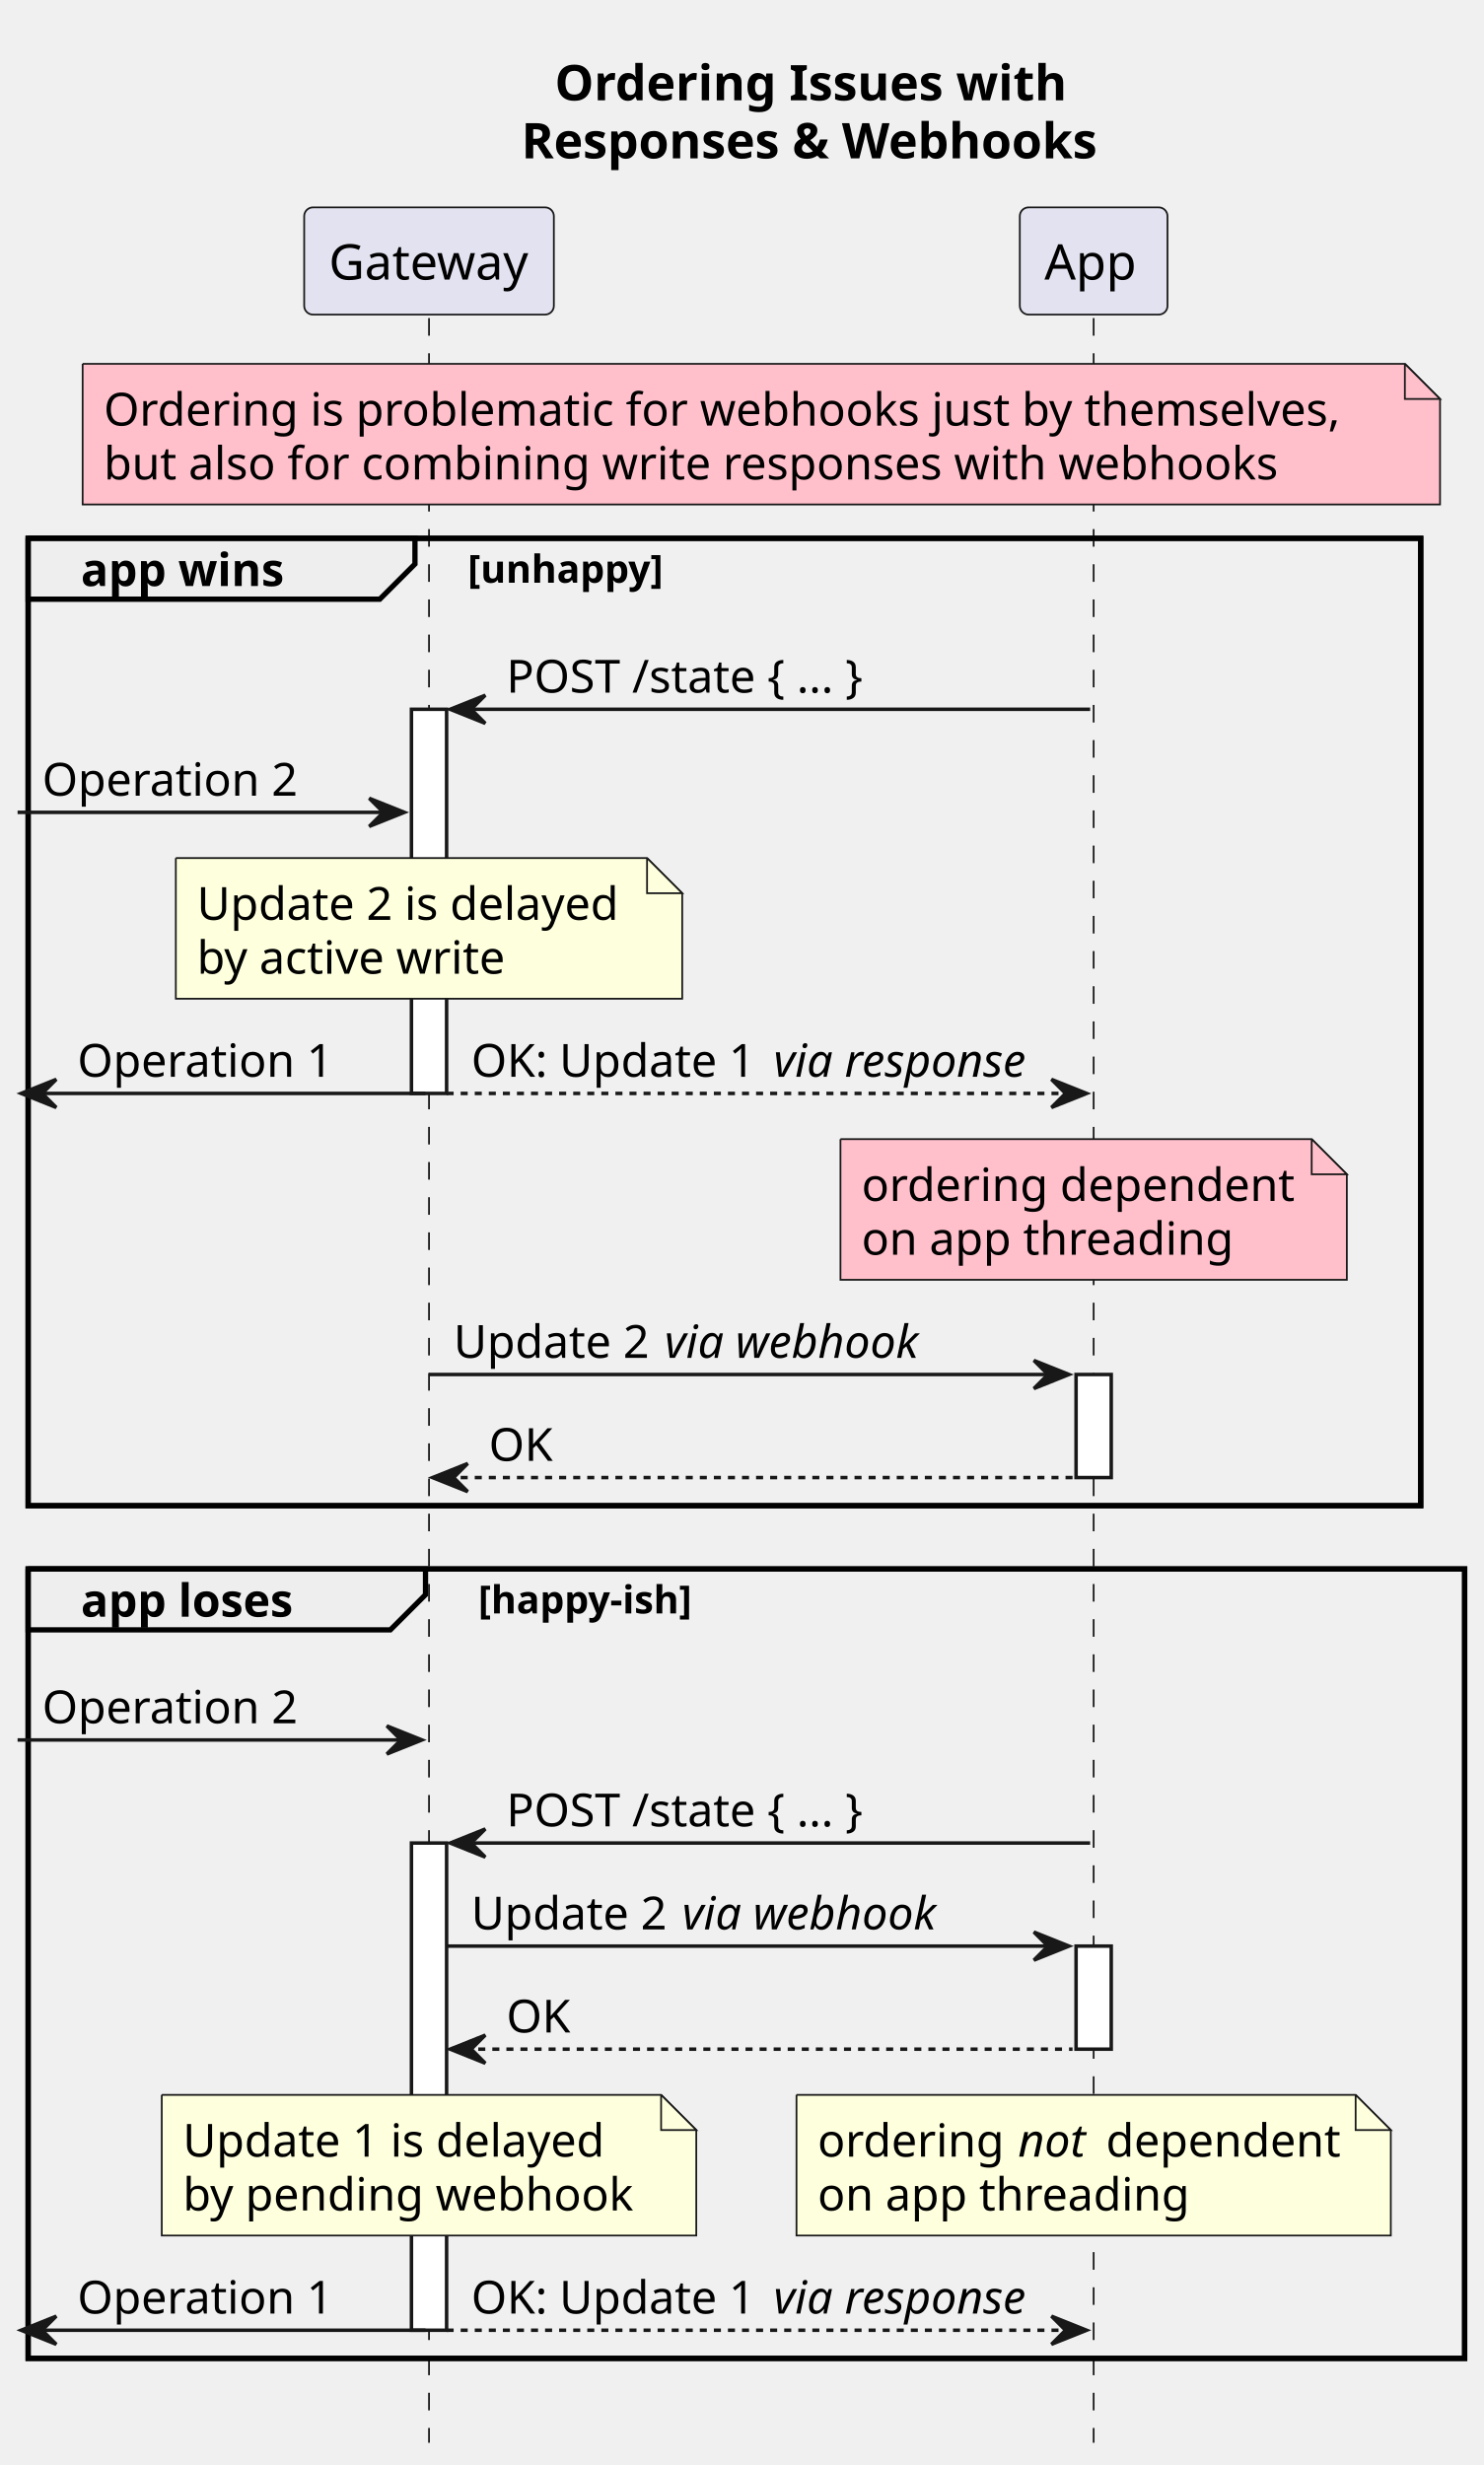
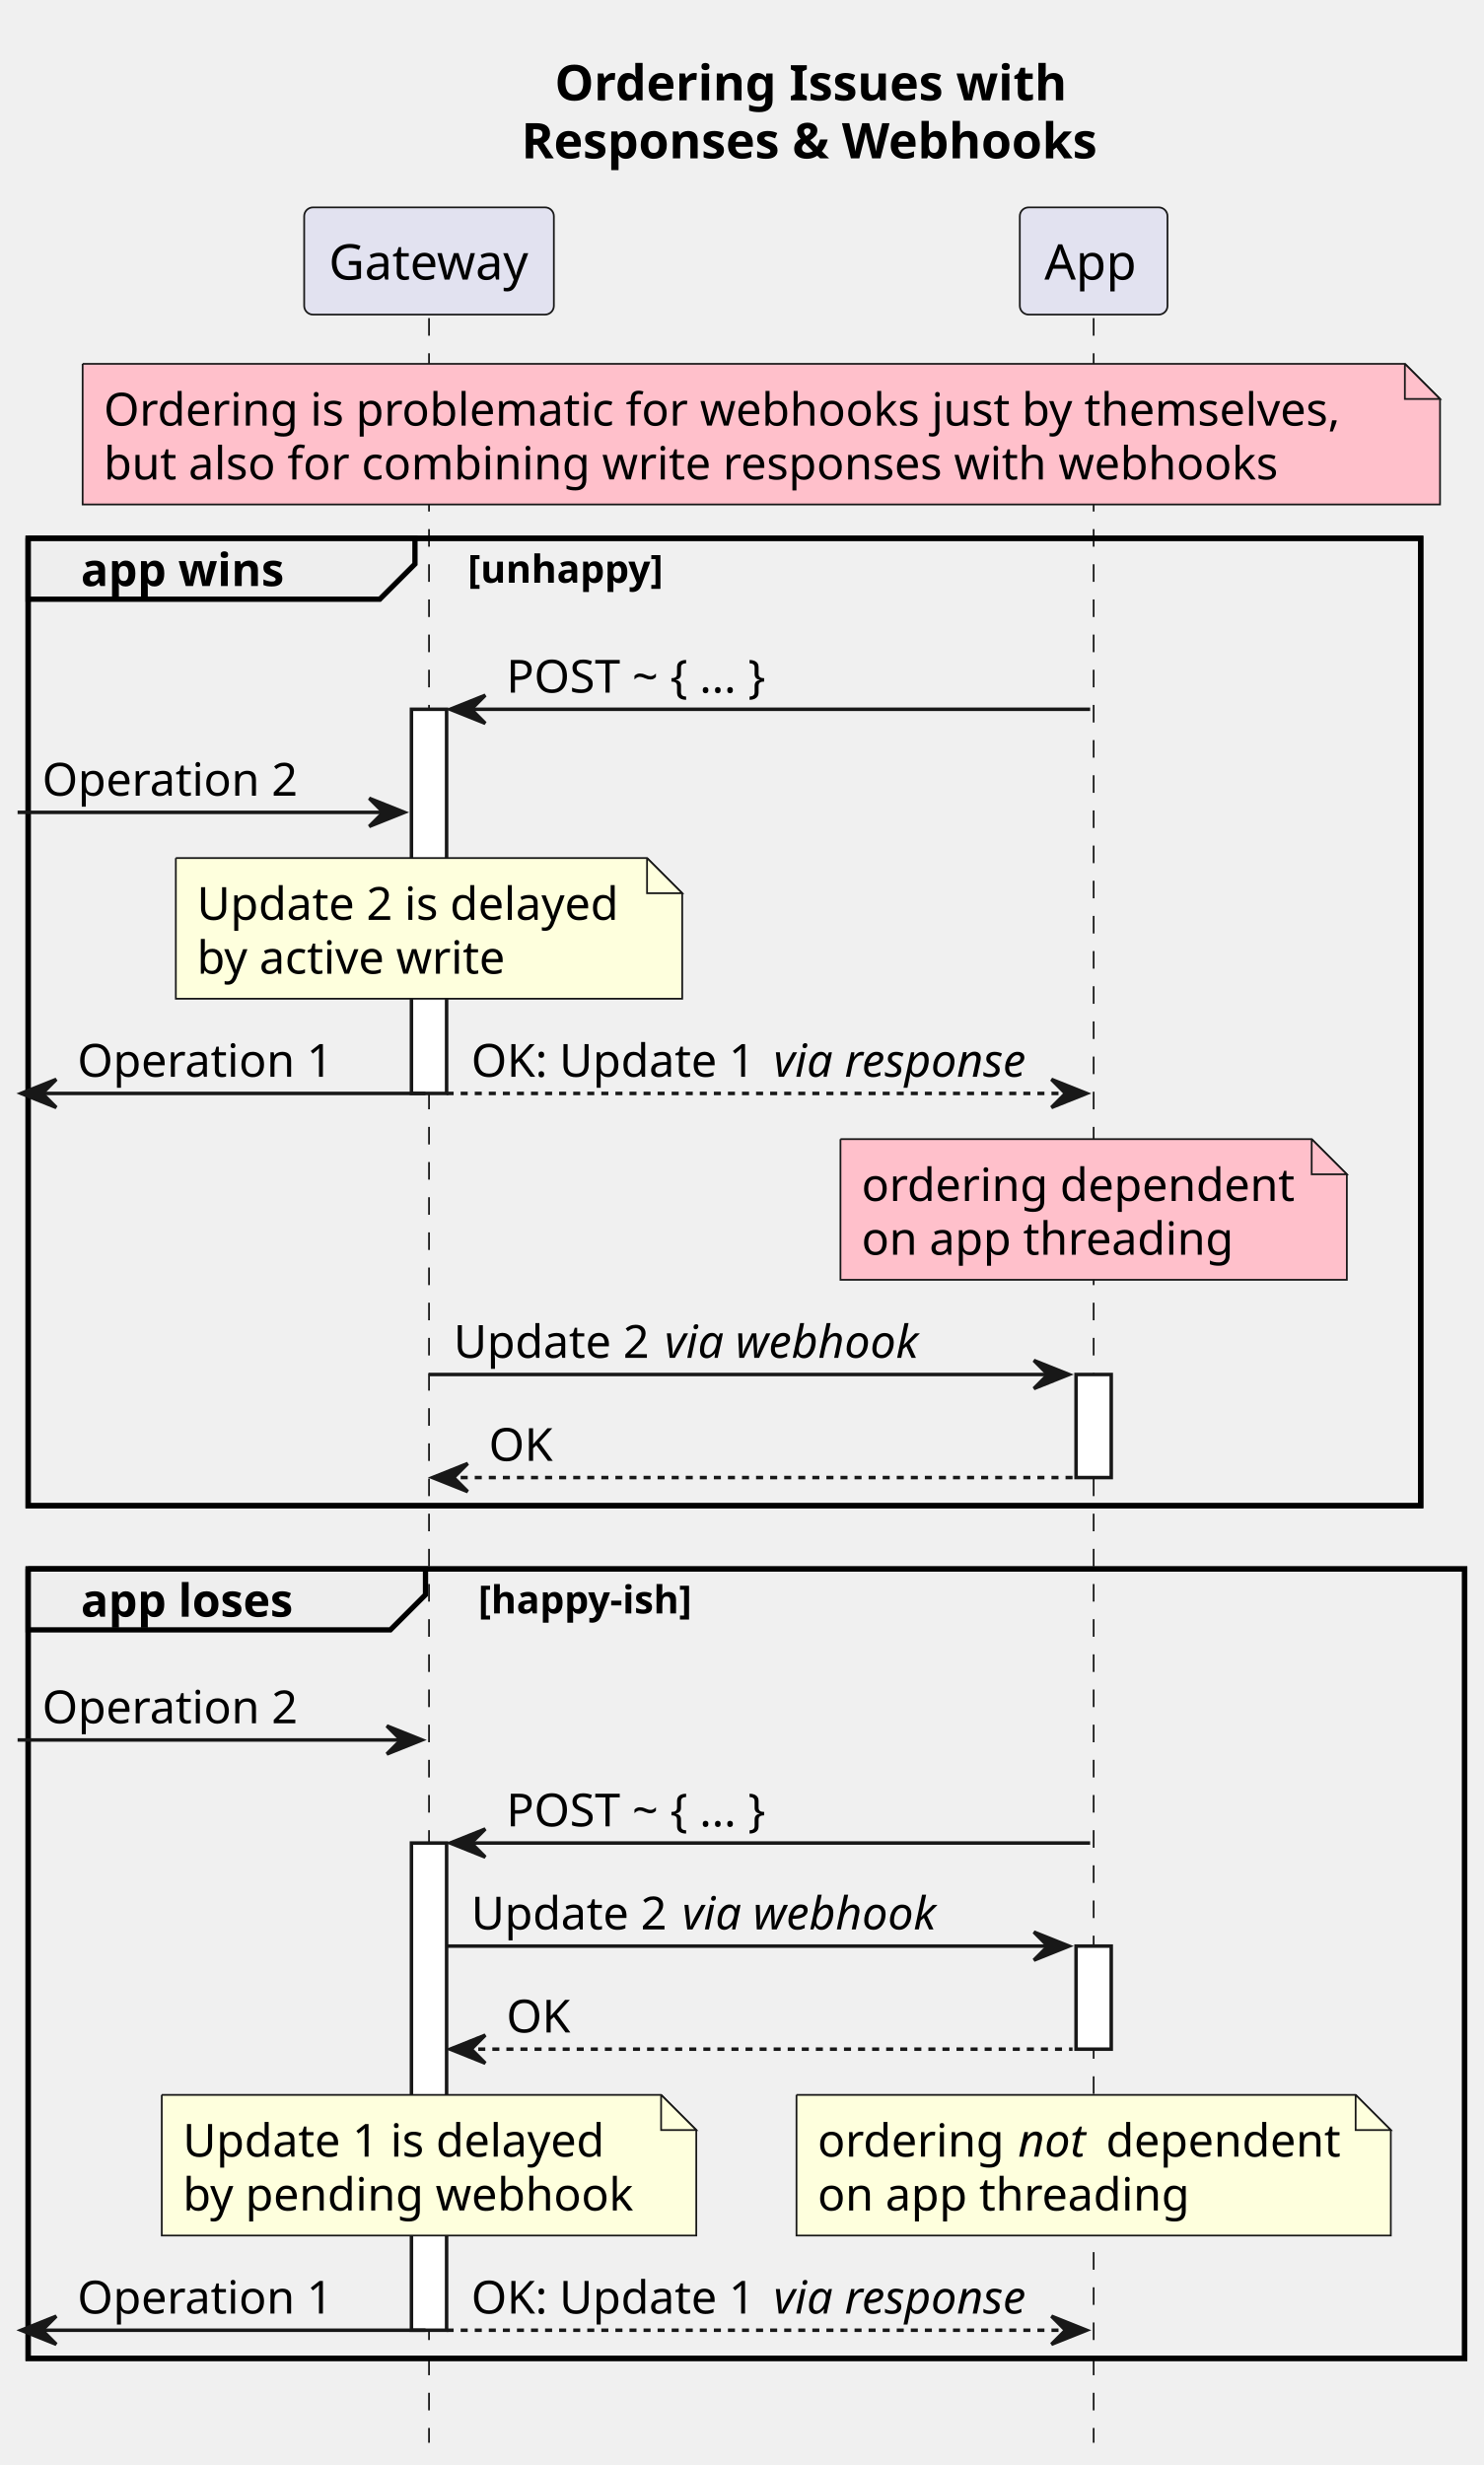
<svg xmlns="http://www.w3.org/2000/svg" contentStyleType="text/css" height="701px" preserveAspectRatio="none" style="width:422px;height:701px;background:#FFFFFF;" version="1.1" viewBox="0 0 422 701" width="422px" zoomAndPan="magnify">
  <defs />
  <g>
    <rect fill="none" height="42.977" id="_title" style="stroke:none;stroke-width:1.0;" width="181" x="143.25" y="10" />
    <text fill="#000000" font-family="sans-serif" font-size="14" font-weight="bold" lengthAdjust="spacing" textLength="152" x="157.75" y="28.535">Ordering Issues with</text>
    <text fill="#000000" font-family="sans-serif" font-size="14" font-weight="bold" lengthAdjust="spacing" textLength="171" x="148.25" y="45.023">Responses &amp; Webhooks</text>
    <rect fill="none" height="275.106" style="stroke:#000000;stroke-width:1.5;" width="396" x="8" y="153.086" />
    <rect fill="none" height="224.484" style="stroke:#000000;stroke-width:1.5;" width="408.5" x="8" y="446.191" />
    <line style="stroke:#181818;stroke-width:0.5;stroke-dasharray:5.0,5.0;" x1="122" x2="122" y1="90.465" y2="694.676" />
    <rect fill="#FFFFFF" height="109.242" style="stroke:#181818;stroke-width:1.0;" width="10" x="117" y="201.707" />
    <rect fill="#FFFFFF" height="138.553" style="stroke:#181818;stroke-width:1.0;" width="10" x="117" y="524.123" />
    <line style="stroke:#181818;stroke-width:0.5;stroke-dasharray:5.0,5.0;" x1="311" x2="311" y1="90.465" y2="694.676" />
    <rect fill="#FFFFFF" height="29.311" style="stroke:#181818;stroke-width:1.0;" width="10" x="306" y="390.881" />
    <rect fill="#FFFFFF" height="29.311" style="stroke:#181818;stroke-width:1.0;" width="10" x="306" y="553.434" />
    <rect fill="#E2E2F0" height="30.488" rx="2.5" ry="2.5" style="stroke:#181818;stroke-width:0.5;" width="71" x="86.5" y="58.977" />
    <text fill="#000000" font-family="sans-serif" font-size="14" lengthAdjust="spacing" textLength="57" x="93.5" y="79.512">Gateway</text>
    <rect fill="#E2E2F0" height="30.488" rx="2.5" ry="2.5" style="stroke:#181818;stroke-width:0.5;" width="42" x="290" y="58.977" />
    <text fill="#000000" font-family="sans-serif" font-size="14" lengthAdjust="spacing" textLength="28" x="297" y="79.512">App</text>
    <path d="M23.5,103.465 L23.5,143.465 L409.5,143.465 L409.5,113.465 L399.5,103.465 L23.5,103.465 " fill="#FFC0CB" style="stroke:#181818;stroke-width:0.5;" />
    <path d="M399.5,103.465 L399.5,113.465 L409.5,113.465 L399.5,103.465 " fill="#FFC0CB" style="stroke:#181818;stroke-width:0.5;" />
    <text fill="#000000" font-family="sans-serif" font-size="13" lengthAdjust="spacing" textLength="365" x="29.5" y="121.033">Ordering is problematic for webhooks just by themselves,</text>
    <text fill="#000000" font-family="sans-serif" font-size="13" lengthAdjust="spacing" textLength="346" x="29.5" y="136.344">but also for combining write responses with webhooks</text>
    <path d="M8,153.086 L118,153.086 L118,160.397 L108,170.397 L8,170.397 L8,153.086 " fill="#EEEEEE" style="stroke:#000000;stroke-width:1.5;" />
    <rect fill="none" height="275.106" style="stroke:#000000;stroke-width:1.5;" width="396" x="8" y="153.086" />
    <text fill="#000000" font-family="sans-serif" font-size="13" font-weight="bold" lengthAdjust="spacing" textLength="61" x="23" y="166.654">app wins</text>
    <text fill="#000000" font-family="sans-serif" font-size="11" font-weight="bold" lengthAdjust="spacing" textLength="55" x="133" y="165.721">[unhappy]</text>
    <polygon fill="#181818" points="138,197.707,128,201.707,138,205.707,134,201.707" style="stroke:#181818;stroke-width:1.0;" />
    <line style="stroke:#181818;stroke-width:1.0;" x1="132" x2="310" y1="201.707" y2="201.707" />
-     <text fill="#000000" font-family="sans-serif" font-size="13" lengthAdjust="spacing" textLength="106" x="144" y="196.965">POST /state { ... }</text>
+     <text fill="#000000" font-family="sans-serif" font-size="13" lengthAdjust="spacing" textLength="76" x="144" y="196.965">POST ~ { ... }</text>
    <polygon fill="#181818" points="105,227.018,115,231.018,105,235.018,109,231.018" style="stroke:#181818;stroke-width:1.0;" />
    <line style="stroke:#181818;stroke-width:1.0;" x1="5" x2="111" y1="231.018" y2="231.018" />
    <text fill="#000000" font-family="sans-serif" font-size="13" lengthAdjust="spacing" textLength="74" x="12" y="226.275">Operation 2</text>
    <path d="M50,244.018 L50,284.018 L194,284.018 L194,254.018 L184,244.018 L50,244.018 " fill="#FEFFDD" style="stroke:#181818;stroke-width:0.5;" />
    <path d="M184,244.018 L184,254.018 L194,254.018 L184,244.018 " fill="#FEFFDD" style="stroke:#181818;stroke-width:0.5;" />
    <text fill="#000000" font-family="sans-serif" font-size="13" lengthAdjust="spacing" textLength="123" x="56" y="261.586">Update 2 is delayed</text>
    <text fill="#000000" font-family="sans-serif" font-size="13" lengthAdjust="spacing" textLength="91" x="56" y="276.897">by active write</text>
    <polygon fill="#181818" points="299,306.949,309,310.949,299,314.949,303,310.949" style="stroke:#181818;stroke-width:1.0;" />
    <line style="stroke:#181818;stroke-width:1.0;stroke-dasharray:2.0,2.0;" x1="127" x2="305" y1="310.949" y2="310.949" />
    <text fill="#000000" font-family="sans-serif" font-size="13" lengthAdjust="spacing" textLength="82" x="134" y="306.207">OK: Update 1</text>
    <text fill="#000000" font-family="sans-serif" font-size="13" font-style="italic" lengthAdjust="spacing" textLength="79" x="220" y="306.207">via response</text>
    <polygon fill="#181818" points="16,306.949,6,310.949,16,314.949,12,310.949" style="stroke:#181818;stroke-width:1.0;" />
    <line style="stroke:#181818;stroke-width:1.0;" x1="10" x2="121" y1="310.949" y2="310.949" />
    <text fill="#000000" font-family="sans-serif" font-size="13" lengthAdjust="spacing" textLength="74" x="22" y="306.207">Operation 1</text>
    <path d="M239,323.949 L239,363.949 L383,363.949 L383,333.949 L373,323.949 L239,323.949 " fill="#FFC0CB" style="stroke:#181818;stroke-width:0.5;" />
    <path d="M373,323.949 L373,333.949 L383,333.949 L373,323.949 " fill="#FFC0CB" style="stroke:#181818;stroke-width:0.5;" />
    <text fill="#000000" font-family="sans-serif" font-size="13" lengthAdjust="spacing" textLength="123" x="245" y="341.518">ordering dependent</text>
    <text fill="#000000" font-family="sans-serif" font-size="13" lengthAdjust="spacing" textLength="107" x="245" y="356.828">on app threading</text>
    <polygon fill="#181818" points="294,386.881,304,390.881,294,394.881,298,390.881" style="stroke:#181818;stroke-width:1.0;" />
    <line style="stroke:#181818;stroke-width:1.0;" x1="122" x2="300" y1="390.881" y2="390.881" />
    <text fill="#000000" font-family="sans-serif" font-size="13" lengthAdjust="spacing" textLength="56" x="129" y="386.139">Update 2</text>
    <text fill="#000000" font-family="sans-serif" font-size="13" font-style="italic" lengthAdjust="spacing" textLength="79" x="189" y="386.139">via webhook</text>
    <polygon fill="#181818" points="133,416.191,123,420.191,133,424.191,129,420.191" style="stroke:#181818;stroke-width:1.0;" />
    <line style="stroke:#181818;stroke-width:1.0;stroke-dasharray:2.0,2.0;" x1="127" x2="305" y1="420.191" y2="420.191" />
    <text fill="#000000" font-family="sans-serif" font-size="13" lengthAdjust="spacing" textLength="18" x="139" y="415.449">OK</text>
    <path d="M8,446.191 L121,446.191 L121,453.502 L111,463.502 L8,463.502 L8,446.191 " fill="#EEEEEE" style="stroke:#000000;stroke-width:1.5;" />
    <rect fill="none" height="224.484" style="stroke:#000000;stroke-width:1.5;" width="408.5" x="8" y="446.191" />
    <text fill="#000000" font-family="sans-serif" font-size="13" font-weight="bold" lengthAdjust="spacing" textLength="64" x="23" y="459.76">app loses</text>
    <text fill="#000000" font-family="sans-serif" font-size="11" font-weight="bold" lengthAdjust="spacing" textLength="65" x="136" y="458.826">[happy-ish]</text>
    <polygon fill="#181818" points="110,490.812,120,494.812,110,498.812,114,494.812" style="stroke:#181818;stroke-width:1.0;" />
    <line style="stroke:#181818;stroke-width:1.0;" x1="5" x2="116" y1="494.812" y2="494.812" />
    <text fill="#000000" font-family="sans-serif" font-size="13" lengthAdjust="spacing" textLength="74" x="12" y="490.07">Operation 2</text>
    <polygon fill="#181818" points="138,520.123,128,524.123,138,528.123,134,524.123" style="stroke:#181818;stroke-width:1.0;" />
    <line style="stroke:#181818;stroke-width:1.0;" x1="132" x2="310" y1="524.123" y2="524.123" />
-     <text fill="#000000" font-family="sans-serif" font-size="13" lengthAdjust="spacing" textLength="106" x="144" y="519.381">POST /state { ... }</text>
+     <text fill="#000000" font-family="sans-serif" font-size="13" lengthAdjust="spacing" textLength="76" x="144" y="519.381">POST ~ { ... }</text>
    <polygon fill="#181818" points="294,549.434,304,553.434,294,557.434,298,553.434" style="stroke:#181818;stroke-width:1.0;" />
    <line style="stroke:#181818;stroke-width:1.0;" x1="127" x2="300" y1="553.434" y2="553.434" />
    <text fill="#000000" font-family="sans-serif" font-size="13" lengthAdjust="spacing" textLength="56" x="134" y="548.691">Update 2</text>
    <text fill="#000000" font-family="sans-serif" font-size="13" font-style="italic" lengthAdjust="spacing" textLength="79" x="194" y="548.691">via webhook</text>
    <polygon fill="#181818" points="138,578.744,128,582.744,138,586.744,134,582.744" style="stroke:#181818;stroke-width:1.0;" />
    <line style="stroke:#181818;stroke-width:1.0;stroke-dasharray:2.0,2.0;" x1="132" x2="305" y1="582.744" y2="582.744" />
    <text fill="#000000" font-family="sans-serif" font-size="13" lengthAdjust="spacing" textLength="18" x="144" y="578.002">OK</text>
    <path d="M46,595.744 L46,635.744 L198,635.744 L198,605.744 L188,595.744 L46,595.744 " fill="#FEFFDD" style="stroke:#181818;stroke-width:0.5;" />
    <path d="M188,595.744 L188,605.744 L198,605.744 L188,595.744 " fill="#FEFFDD" style="stroke:#181818;stroke-width:0.5;" />
    <text fill="#000000" font-family="sans-serif" font-size="13" lengthAdjust="spacing" textLength="123" x="52" y="613.312">Update 1 is delayed</text>
    <text fill="#000000" font-family="sans-serif" font-size="13" lengthAdjust="spacing" textLength="131" x="52" y="628.623">by pending webhook</text>
    <path d="M226.5,595.744 L226.5,635.744 L395.5,635.744 L395.5,605.744 L385.5,595.744 L226.5,595.744 " fill="#FEFFDD" style="stroke:#181818;stroke-width:0.5;" />
    <path d="M385.5,595.744 L385.5,605.744 L395.5,605.744 L385.5,595.744 " fill="#FEFFDD" style="stroke:#181818;stroke-width:0.5;" />
    <text fill="#000000" font-family="sans-serif" font-size="13" lengthAdjust="spacing" textLength="53" x="232.5" y="613.312">ordering</text>
    <text fill="#000000" font-family="sans-serif" font-size="13" font-style="italic" lengthAdjust="spacing" textLength="21" x="289.5" y="613.312">not</text>
    <text fill="#000000" font-family="sans-serif" font-size="13" lengthAdjust="spacing" textLength="66" x="314.5" y="613.312">dependent</text>
    <text fill="#000000" font-family="sans-serif" font-size="13" lengthAdjust="spacing" textLength="107" x="232.5" y="628.623">on app threading</text>
    <polygon fill="#181818" points="299,658.676,309,662.676,299,666.676,303,662.676" style="stroke:#181818;stroke-width:1.0;" />
    <line style="stroke:#181818;stroke-width:1.0;stroke-dasharray:2.0,2.0;" x1="127" x2="305" y1="662.676" y2="662.676" />
    <text fill="#000000" font-family="sans-serif" font-size="13" lengthAdjust="spacing" textLength="82" x="134" y="657.934">OK: Update 1</text>
    <text fill="#000000" font-family="sans-serif" font-size="13" font-style="italic" lengthAdjust="spacing" textLength="79" x="220" y="657.934">via response</text>
    <polygon fill="#181818" points="16,658.676,6,662.676,16,666.676,12,662.676" style="stroke:#181818;stroke-width:1.0;" />
    <line style="stroke:#181818;stroke-width:1.0;" x1="10" x2="121" y1="662.676" y2="662.676" />
    <text fill="#000000" font-family="sans-serif" font-size="13" lengthAdjust="spacing" textLength="74" x="22" y="657.934">Operation 1</text>
  </g>
</svg>
